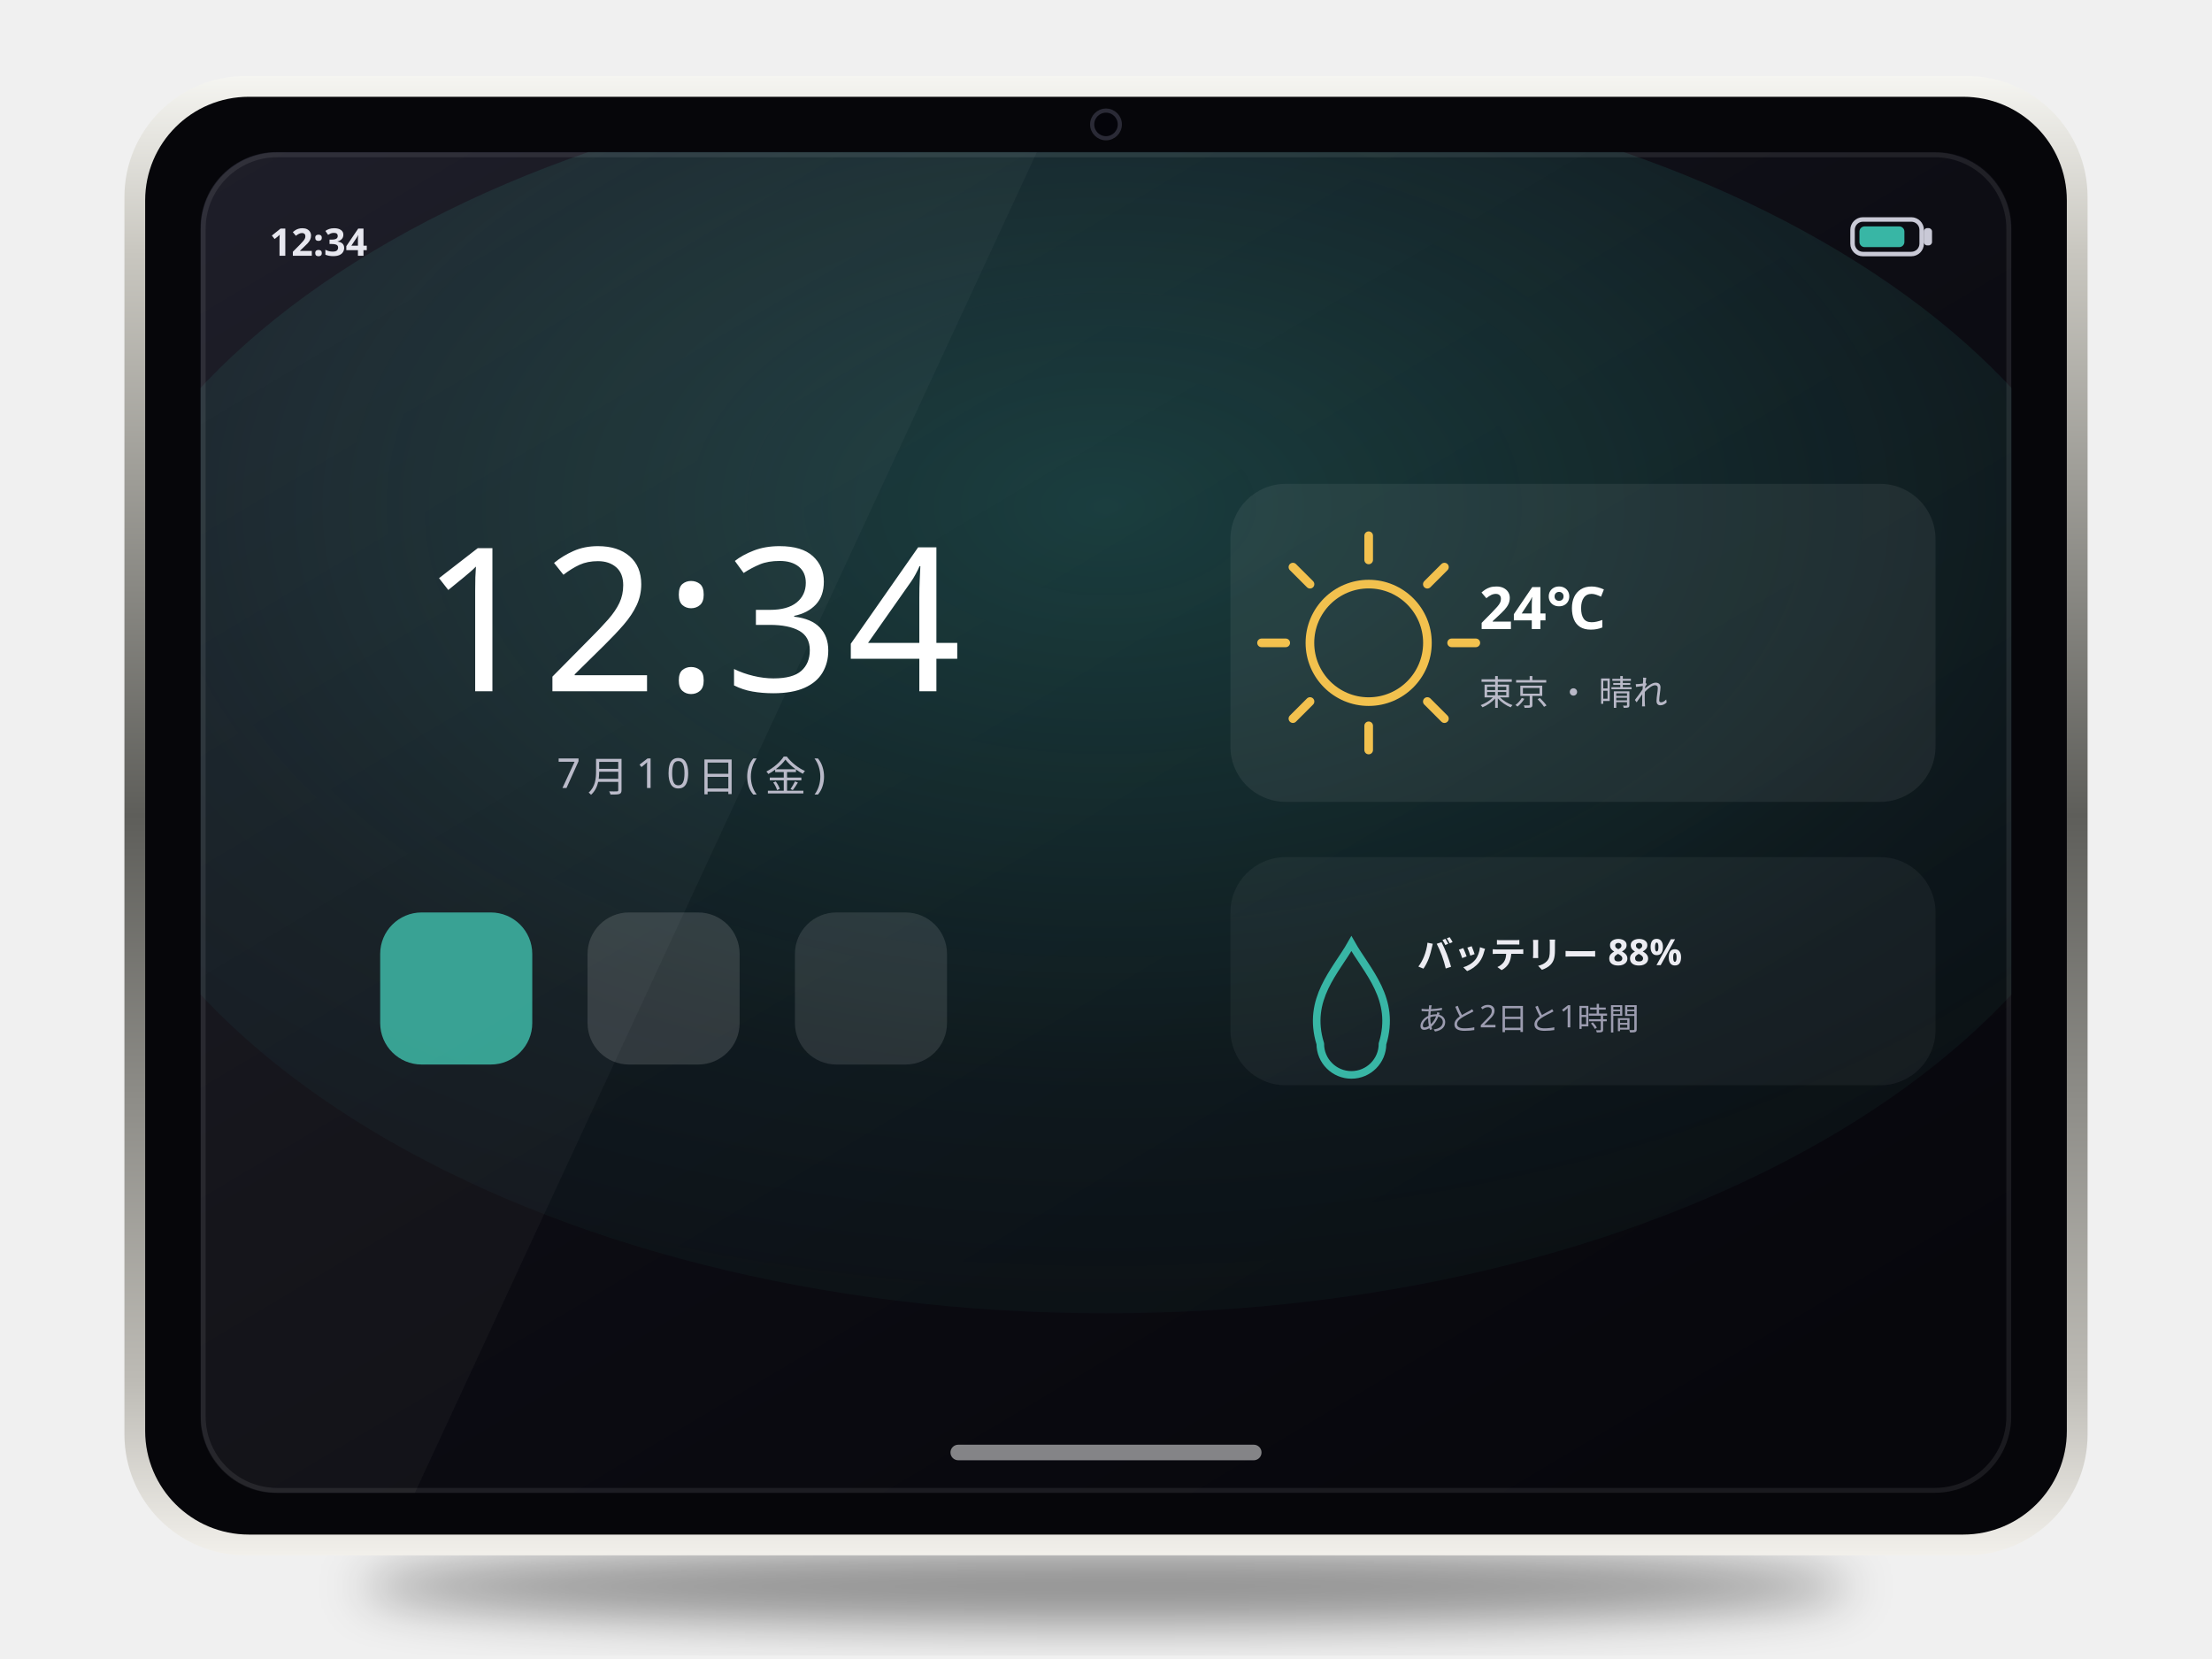
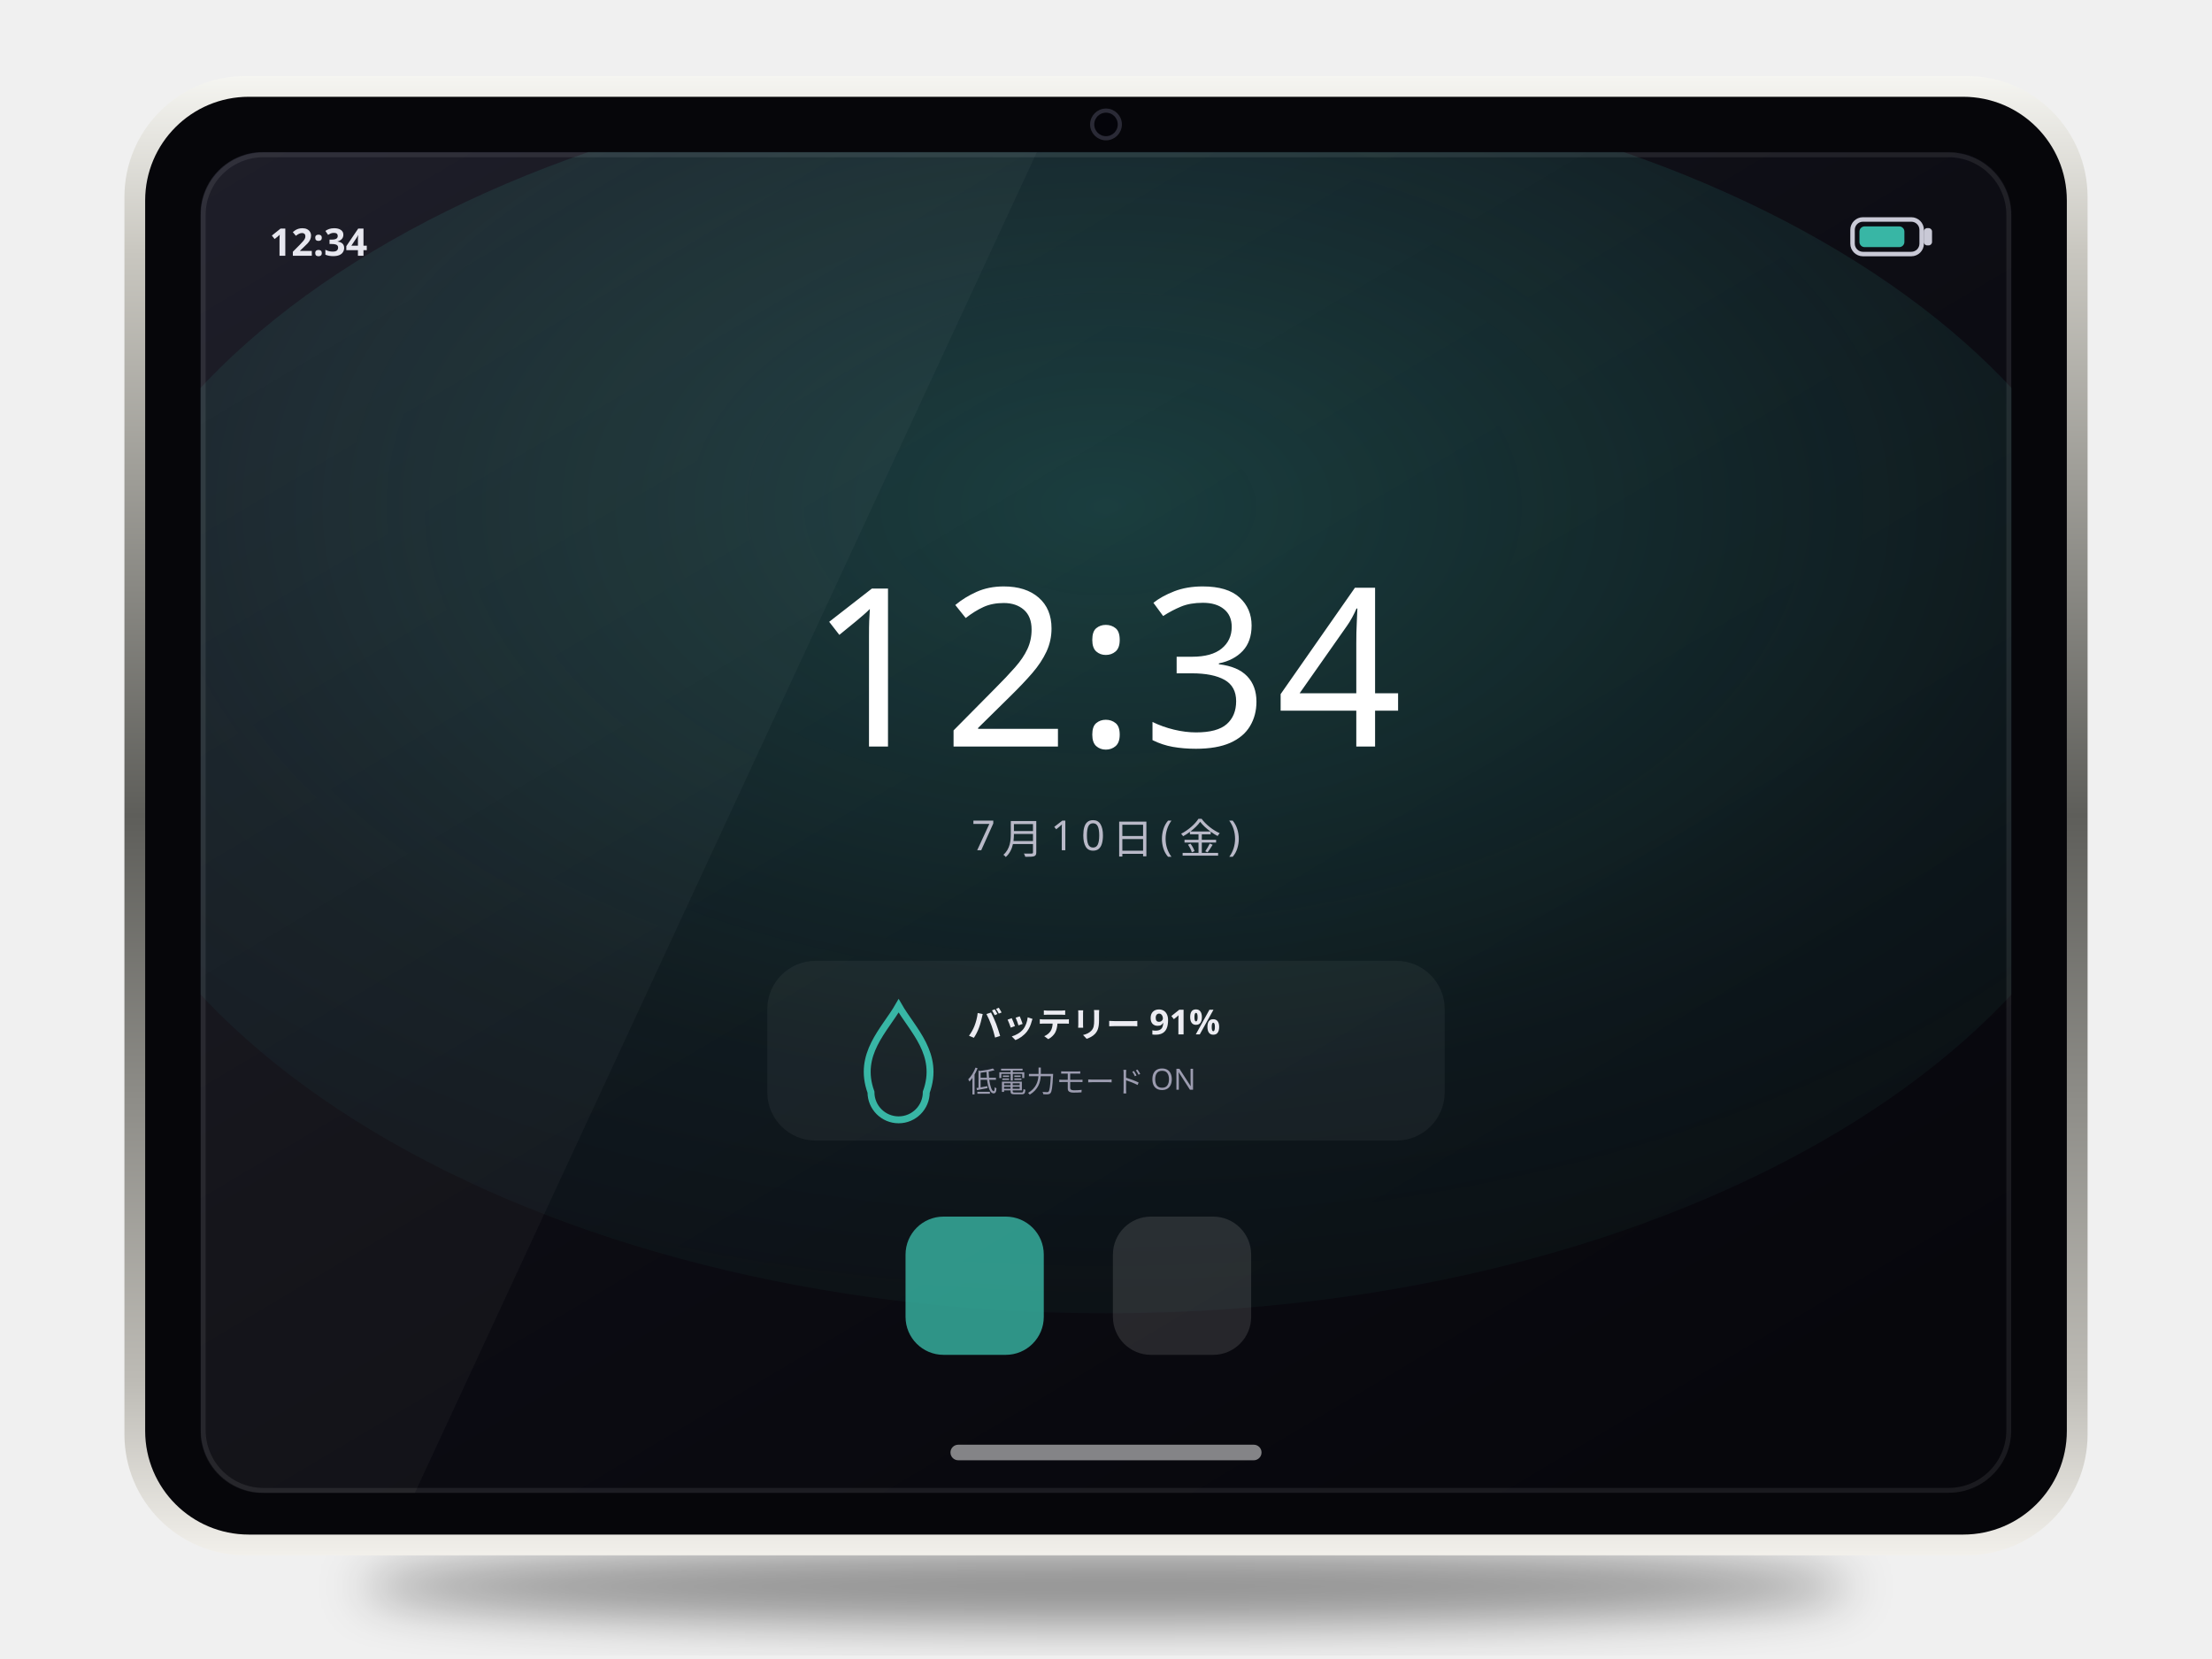
<svg xmlns="http://www.w3.org/2000/svg" viewBox="0 0 640 480" role="img" aria-label="TSUBAME Pad Lite 正面">
  <defs>
    <linearGradient id="frameftpadlite" x1="0" y1="0" x2="0" y2="1">
      <stop offset="0" stop-color="#f6f6f2" />
      <stop offset="0.12" stop-color="#c9c7c0" />
      <stop offset="0.5" stop-color="#5e5e5a" />
      <stop offset="0.88" stop-color="#bdbbb5" />
      <stop offset="1" stop-color="#f3f1ec" />
    </linearGradient>
    <linearGradient id="scrftpadlite" x1="0" y1="0" x2="0.8" y2="1">
      <stop offset="0" stop-color="#171722" />
      <stop offset="0.5" stop-color="#0d0d14" />
      <stop offset="1" stop-color="#07070c" />
    </linearGradient>
    <radialGradient id="flareftpadlite" cx="0.5" cy="0.35" r="0.85">
      <stop offset="0" stop-color="#38b6a5" stop-opacity="0.28" />
      <stop offset="0.55" stop-color="#38b6a5" stop-opacity="0.08" />
      <stop offset="1" stop-color="#38b6a5" stop-opacity="0" />
    </radialGradient>
    <filter id="softftpadlite" x="-40%" y="-40%" width="180%" height="180%">
      <feGaussianBlur stdDeviation="7" />
    </filter>
    <clipPath id="clipftpadlite">
-       <rect x="58" y="44" width="524" height="388" rx="22" />
+       <rect x="58" y="44" width="524" height="388" rx="18" />
    </clipPath>
  </defs>
  <ellipse cx="320" cy="459" rx="216" ry="11" fill="#000000" opacity="0.4" filter="url(#softftpadlite)" />
  <rect x="36" y="22" width="568" height="428" rx="35" fill="url(#frameftpadlite)" />
  <rect x="42" y="28" width="556" height="416" rx="30" fill="#06060a" />
-   <rect x="58" y="44" width="524" height="388" rx="22" fill="url(#scrftpadlite)" />
+   <rect x="58" y="44" width="524" height="388" rx="18" fill="url(#scrftpadlite)" />
  <g clip-path="url(#clipftpadlite)">
    <ellipse cx="320" cy="200" rx="300" ry="180" fill="url(#flareftpadlite)" />
-     <text x="200" y="200" font-family="'Noto Sans JP',sans-serif" font-size="58" font-weight="300" fill="#ffffff" text-anchor="middle" letter-spacing="2">12:34</text>
-     <text x="200" y="228" font-family="'Noto Sans JP',sans-serif" font-size="12" fill="#b9b9c8" text-anchor="middle" letter-spacing="2">7月10日(金)</text>
-     <rect x="356" y="140" width="204" height="92" rx="16" fill="#ffffff" opacity="0.07" />
-     <circle cx="396" cy="186" r="17" fill="none" stroke="#f2c14e" stroke-width="2.5" />
-     <path d="M396 162 v-7" stroke="#f2c14e" stroke-width="2.5" stroke-linecap="round" transform="rotate(0 396 186)" />
-     <path d="M396 162 v-7" stroke="#f2c14e" stroke-width="2.5" stroke-linecap="round" transform="rotate(45 396 186)" />
-     <path d="M396 162 v-7" stroke="#f2c14e" stroke-width="2.5" stroke-linecap="round" transform="rotate(90 396 186)" />
-     <path d="M396 162 v-7" stroke="#f2c14e" stroke-width="2.5" stroke-linecap="round" transform="rotate(135 396 186)" />
-     <path d="M396 162 v-7" stroke="#f2c14e" stroke-width="2.5" stroke-linecap="round" transform="rotate(180 396 186)" />
-     <path d="M396 162 v-7" stroke="#f2c14e" stroke-width="2.5" stroke-linecap="round" transform="rotate(225 396 186)" />
-     <path d="M396 162 v-7" stroke="#f2c14e" stroke-width="2.5" stroke-linecap="round" transform="rotate(270 396 186)" />
-     <path d="M396 162 v-7" stroke="#f2c14e" stroke-width="2.5" stroke-linecap="round" transform="rotate(315 396 186)" />
-     <text x="428" y="182" font-family="'Noto Sans JP',sans-serif" font-size="17" font-weight="800" fill="#ffffff">24℃</text>
-     <text x="428" y="204" font-family="'Noto Sans JP',sans-serif" font-size="10" fill="#b9b9c8">東京 ・ 晴れ</text>
-     <rect x="356" y="248" width="204" height="66" rx="16" fill="#ffffff" opacity="0.05" />
-     <path d="M382 302 c-4 -13 4.5 -21 9 -29 c4.5 8 13 16 9 29 a9 9 0 0 1 -18 0z" fill="none" stroke="#38b6a5" stroke-width="2.2" />
-     <text x="410" y="280" font-family="'Noto Sans JP',sans-serif" font-size="10.5" font-weight="700" fill="#ececf2">バッテリー 88%</text>
-     <text x="410" y="298" font-family="'Noto Sans JP',sans-serif" font-size="9" fill="#9c9cb0">あと2日と1時間</text>
-     <rect x="110" y="264" width="44" height="44" rx="12" fill="#38b6a5" opacity="0.85" />
-     <rect x="170" y="264" width="44" height="44" rx="12" fill="#ffffff" opacity="0.14" />
-     <rect x="230" y="264" width="44" height="44" rx="12" fill="#ffffff" opacity="0.11" />
+     <text x="320" y="216" font-family="'Noto Sans JP',sans-serif" font-size="64" font-weight="300" fill="#ffffff" text-anchor="middle" letter-spacing="2">12:34</text>
+     <text x="320" y="246" font-family="'Noto Sans JP',sans-serif" font-size="12" fill="#b9b9c8" text-anchor="middle" letter-spacing="2">7月10日(金)</text>
+     <rect x="222" y="278" width="196" height="52" rx="14" fill="#ffffff" opacity="0.05" />
+     <path d="M252 316 c-4 -11 4 -18 8 -25 c4 7 12 14 8 25 a8 8 0 0 1 -16 0z" fill="none" stroke="#38b6a5" stroke-width="2" />
+     <text x="280" y="300" font-family="'Noto Sans JP',sans-serif" font-size="10" font-weight="700" fill="#ececf2">バッテリー 91%</text>
+     <text x="280" y="316" font-family="'Noto Sans JP',sans-serif" font-size="8.5" fill="#9c9cb0">低電力モード ON</text>
+     <rect x="262" y="352" width="40" height="40" rx="11" fill="#38b6a5" opacity="0.8" />
+     <rect x="322" y="352" width="40" height="40" rx="11" fill="#ffffff" opacity="0.12" />
    <text x="78" y="74" font-family="'Noto Sans JP',sans-serif" font-size="11" font-weight="700" fill="#e6e6ee">12:34</text>
    <rect x="536" y="63.5" width="20" height="10" rx="3" fill="none" stroke="#c9c9d6" stroke-width="1.3" />
    <rect x="538" y="65.5" width="13" height="6" rx="1.5" fill="#38b6a5" />
    <rect x="556.6" y="66" width="2.4" height="5" rx="1" fill="#c9c9d6" />
    <rect x="275" y="418" width="90" height="4.5" rx="2.25" fill="#ffffff" opacity="0.5" />
    <path d="M58 44 L300 44 L120 432 L58 432 Z" fill="#ffffff" opacity="0.035" />
  </g>
-   <rect x="58.8" y="44.8" width="522.4" height="386.4" rx="21.4" fill="none" stroke="#ffffff" stroke-opacity="0.08" stroke-width="1.4" />
+   <rect x="58.8" y="44.8" width="522.4" height="386.4" rx="17.4" fill="none" stroke="#ffffff" stroke-opacity="0.08" stroke-width="1.4" />
  <circle cx="320" cy="36" r="4" fill="#04040a" stroke="#2a2a36" stroke-width="1.2" />
</svg>
